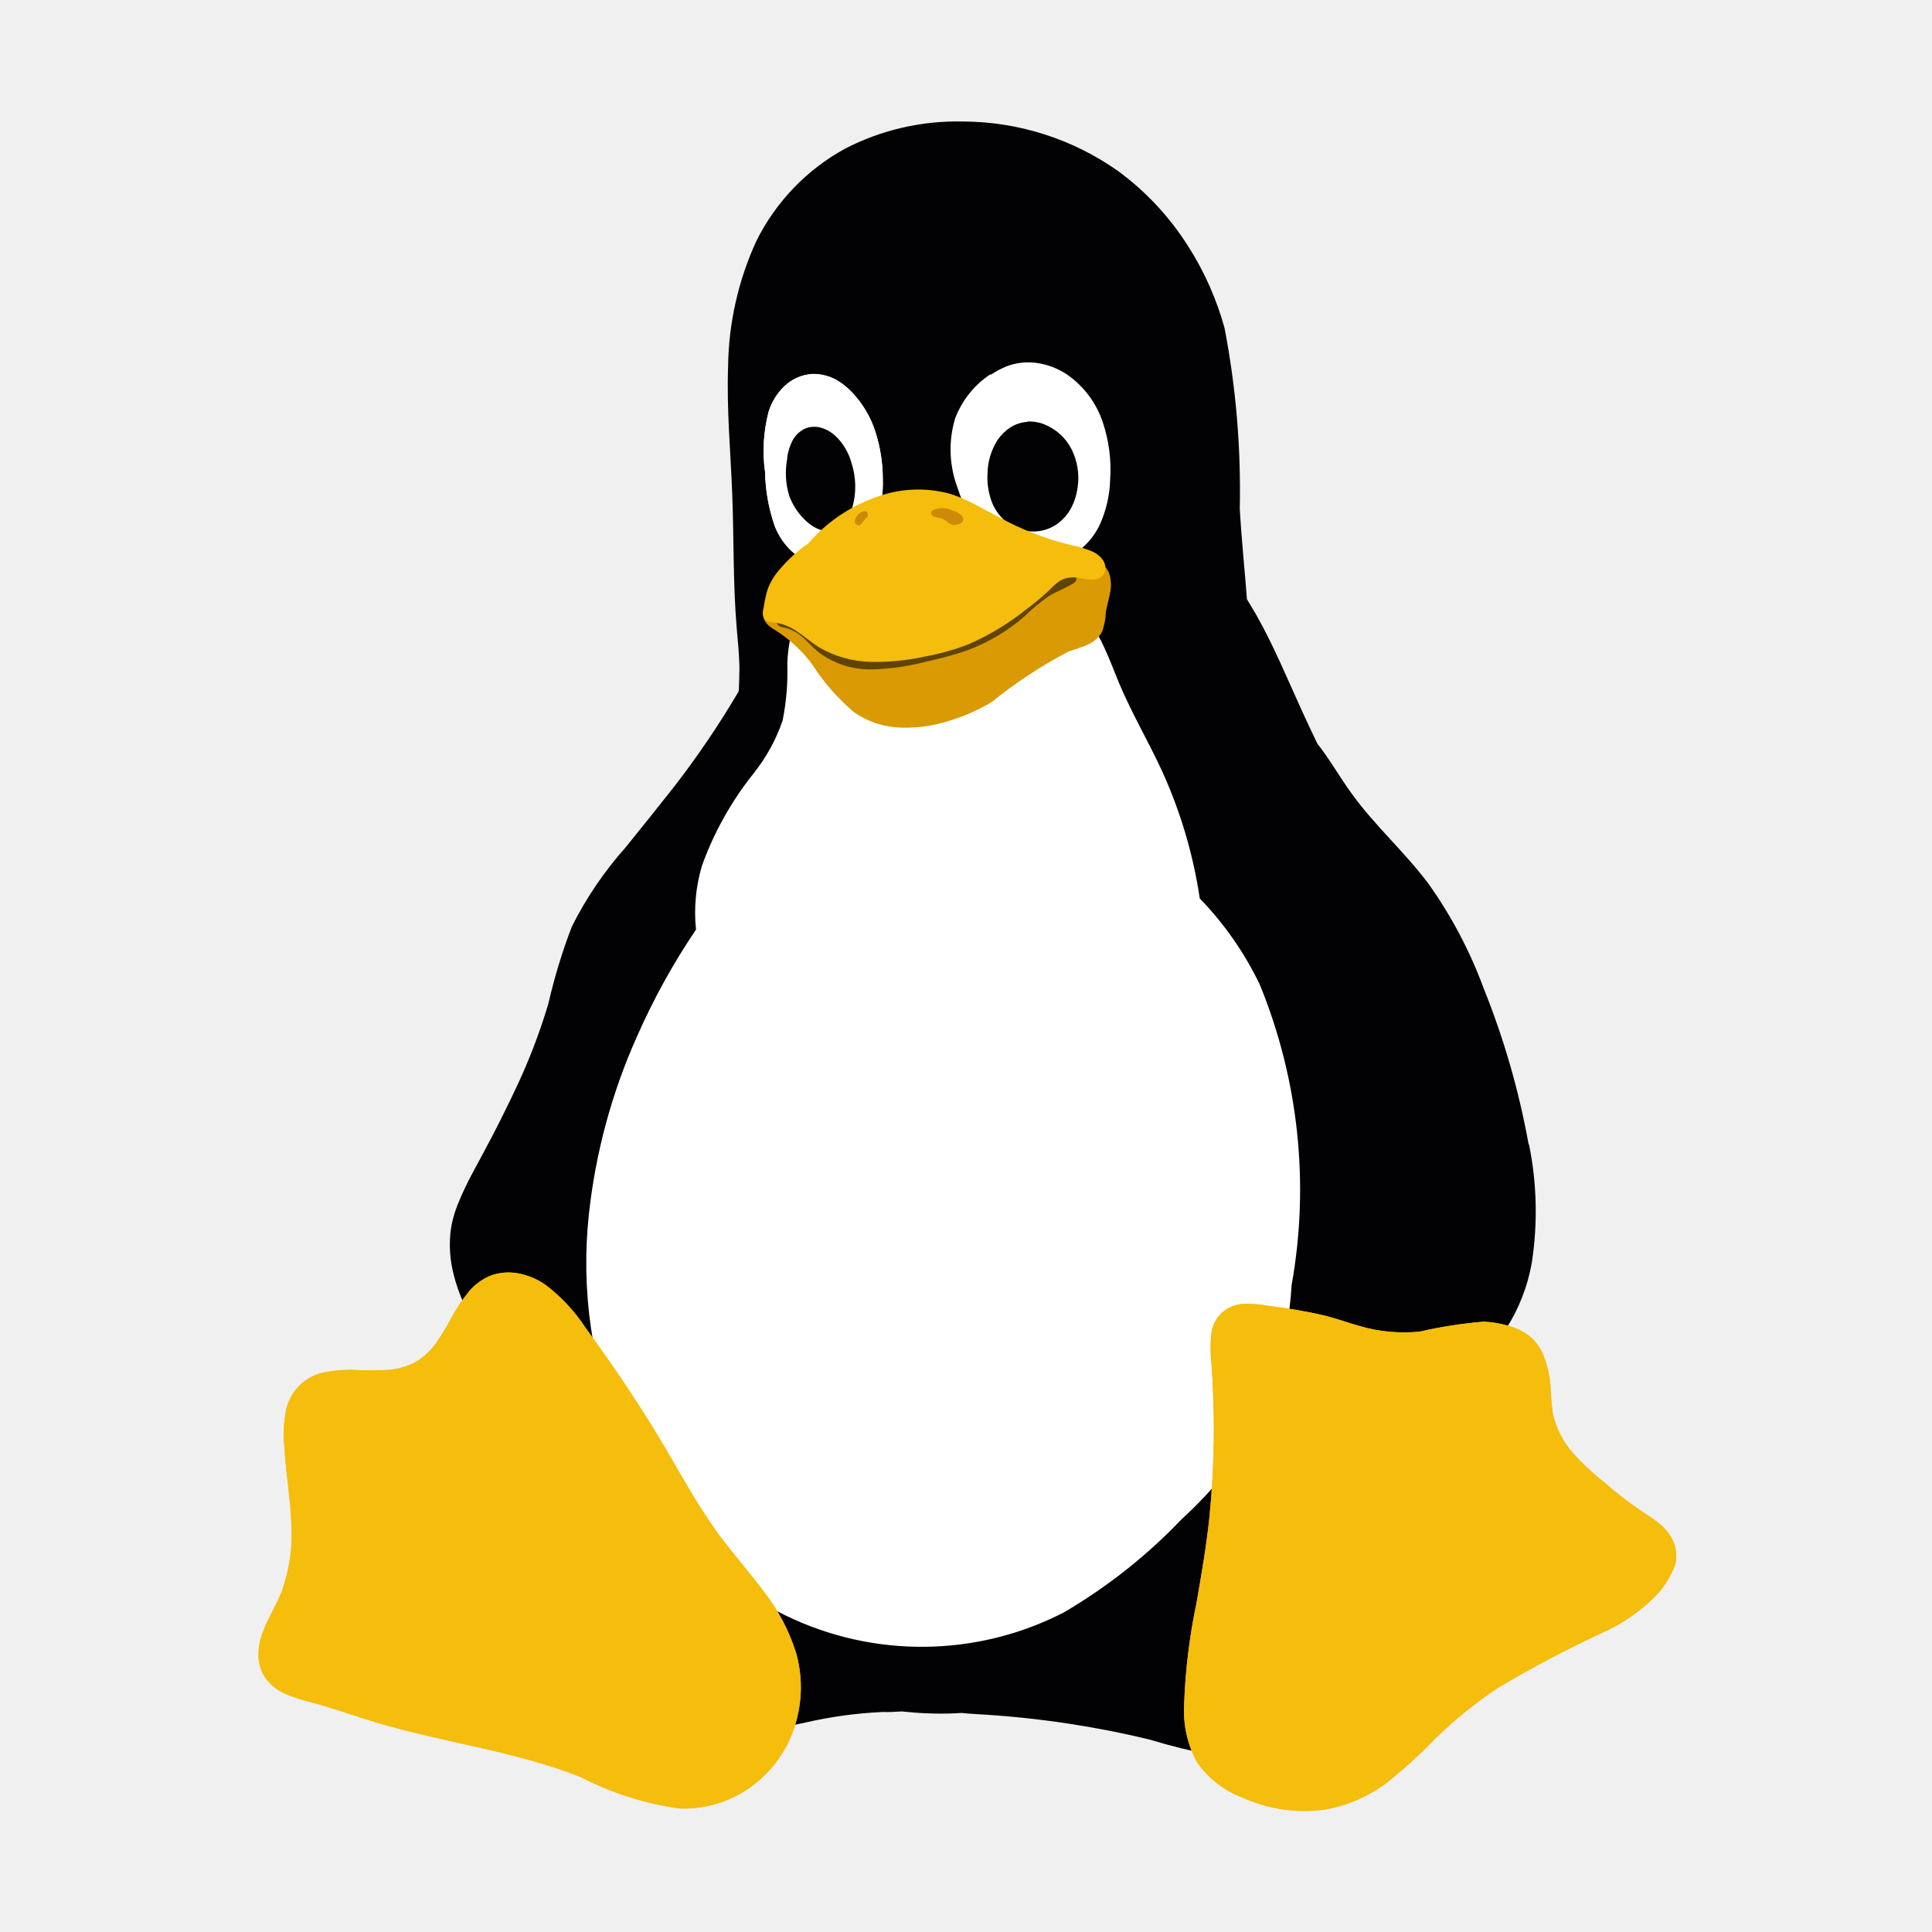
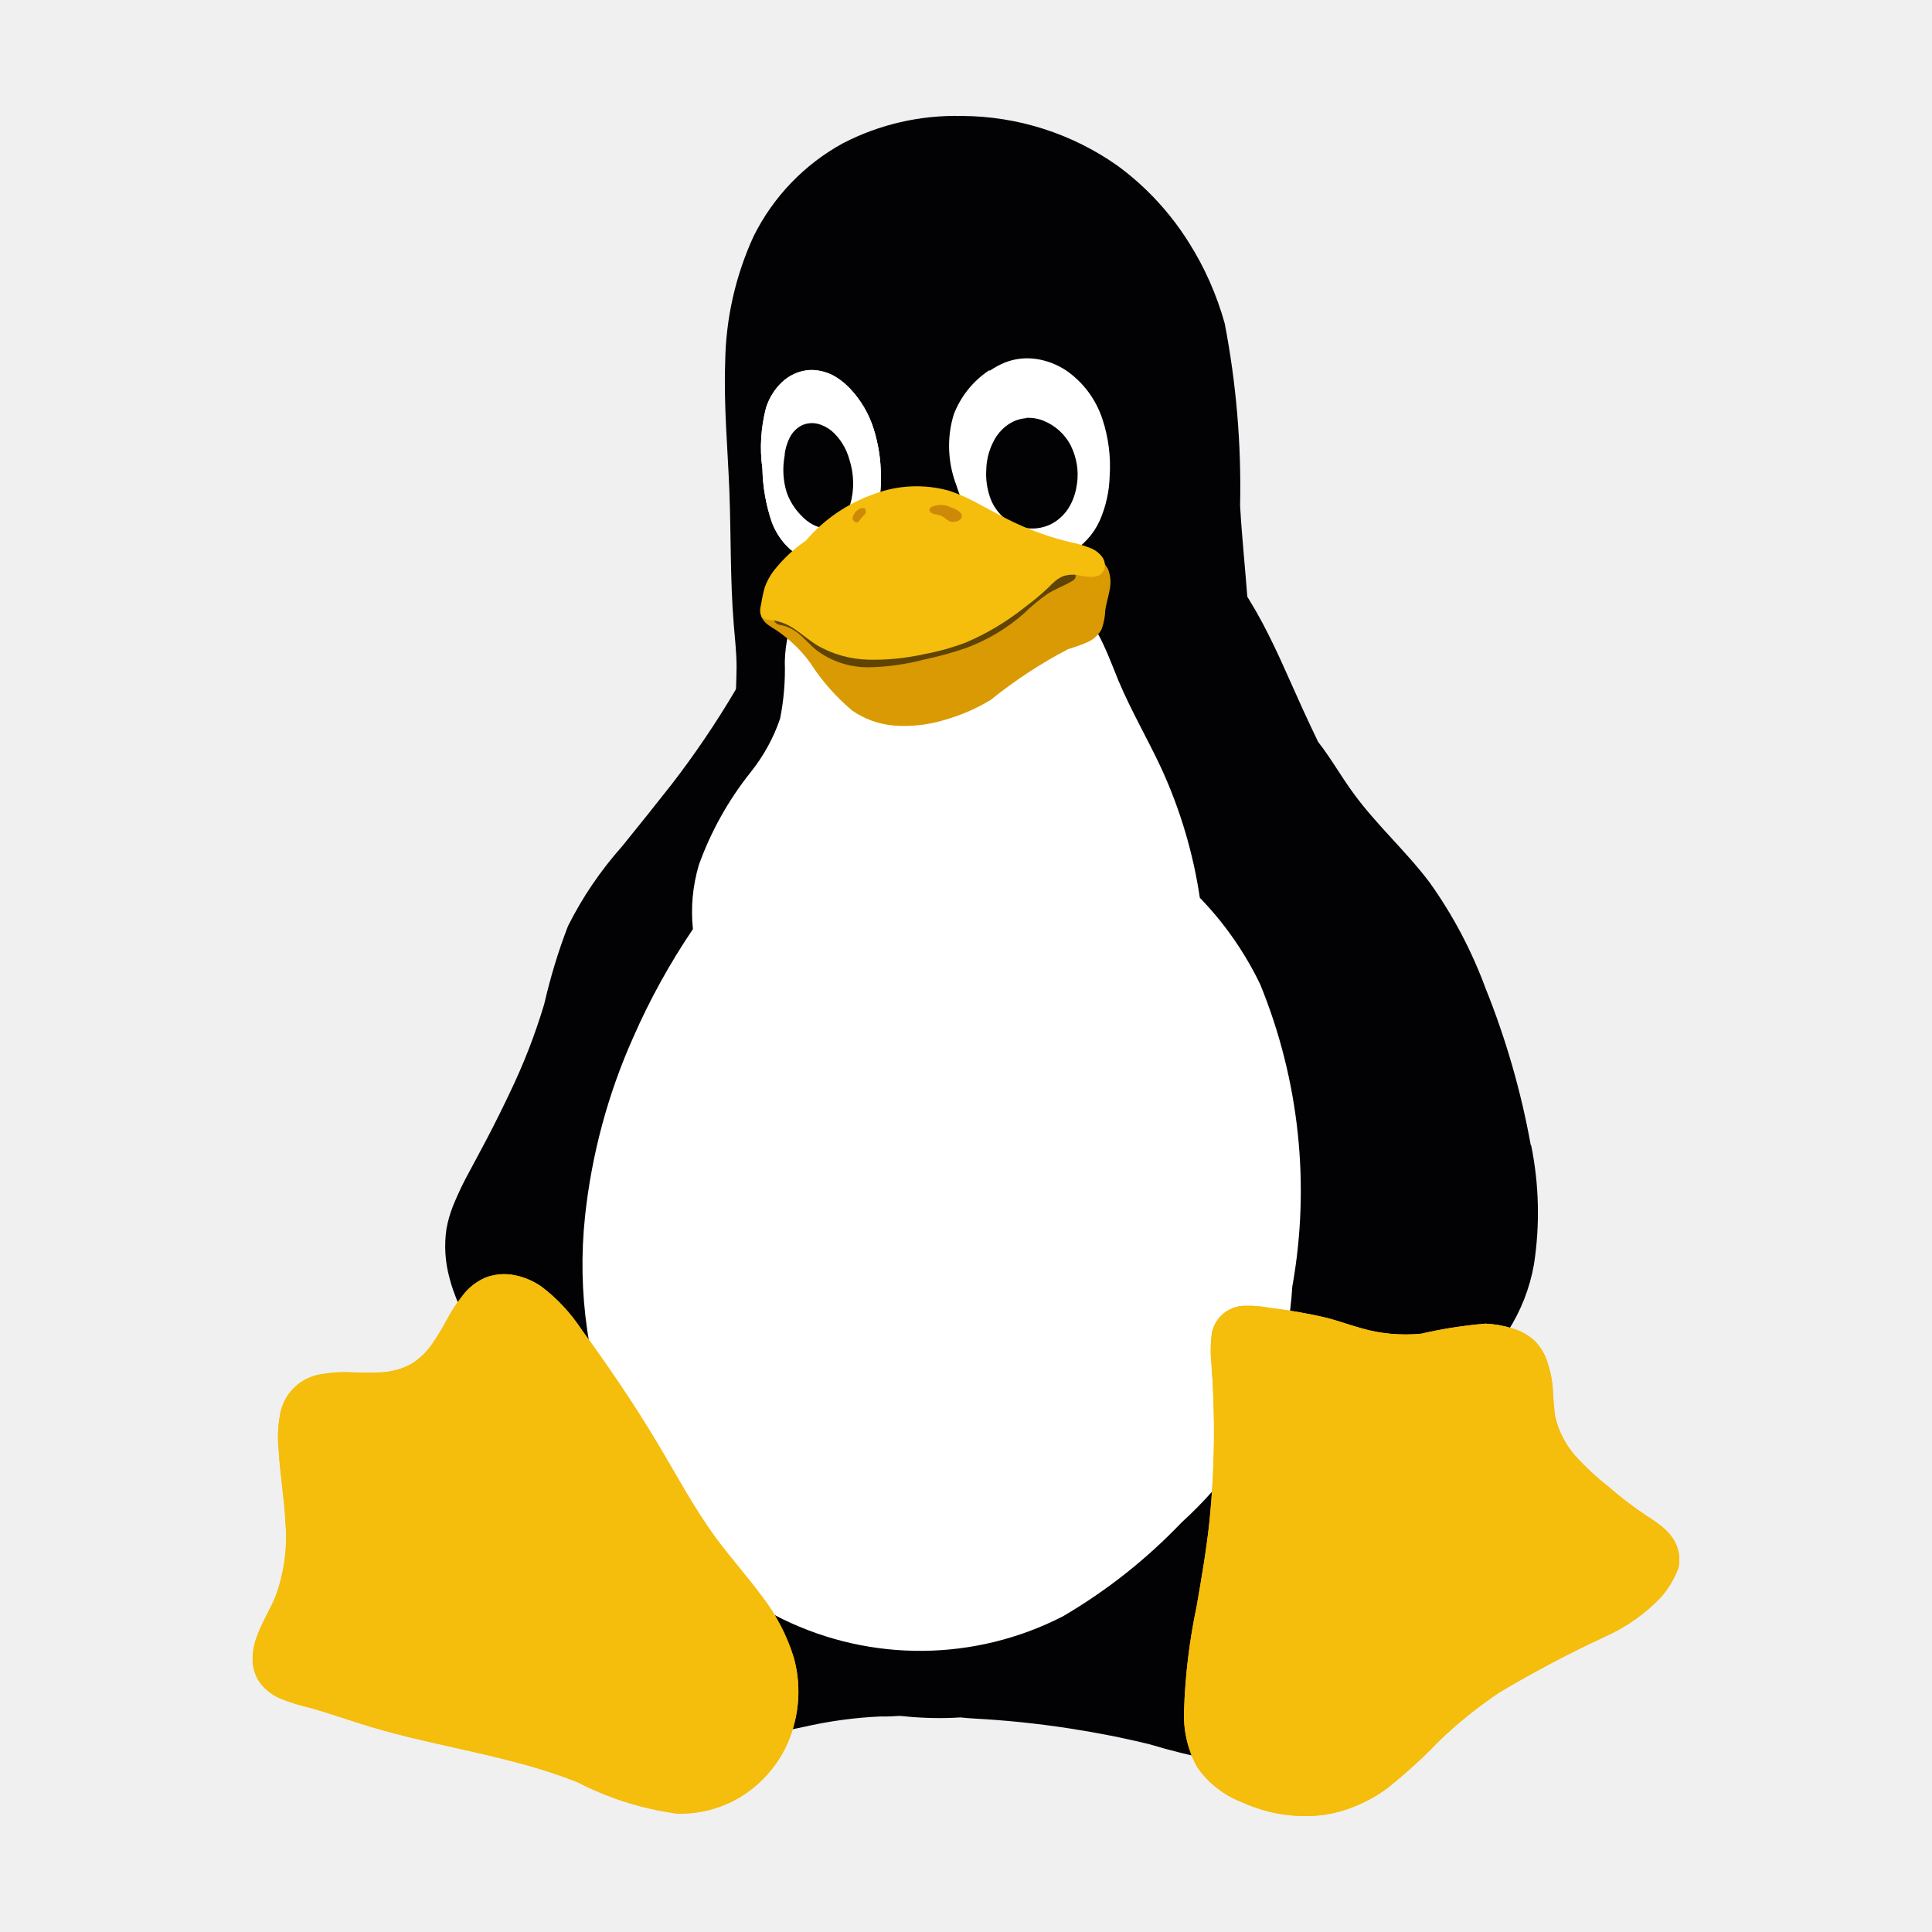
<svg xmlns="http://www.w3.org/2000/svg" t="1781442704862" class="icon" viewBox="0 0 1024 1024" version="1.1" p-id="8453" width="200" height="200">
-   <path d="M525.2 198.3c-8.6 5.6-15.2 13.8-18.9 23.4-3.8 12.4-3.2 25.6 1.5 37.7 3.9 12.7 11.7 23.8 22.2 31.8 5.4 3.8 11.6 6.2 18.2 7 6.6 0.8 13.2-0.3 19.1-3.3 7-3.9 12.6-10 15.9-17.3 3.2-7.4 5-15.3 5.2-23.3 0.7-10.2-0.6-20.4-3.8-30.1-3.5-10.6-10.3-19.7-19.5-25.9-4.7-3-9.9-5-15.4-5.8-5.5-0.8-11.1-0.2-16.3 1.8-2.9 1.2-5.7 2.7-8.3 4.5" fill="#FFFFFF" p-id="8454" />
-   <path d="M810.2 606.5c-5.1-28.3-13.1-56-23.8-82.6-7.3-19.8-17.2-38.6-29.5-55.8-12.4-16.5-28.1-30.4-40.2-47.1-6.4-8.7-11.8-18.4-18.5-26.9-2.7-5.6-5.3-11.2-7.9-16.8-8-17.5-15.3-35.4-24.8-52-1.5-2.6-3.1-5.2-4.6-7.7-1.2-16-2.9-32-3.8-48 0.7-32.1-2-64.3-8.1-95.9-4.2-15.1-10.6-29.6-19-42.8-9.8-15.6-22.4-29.2-37.2-40.1-24.1-17.1-52.9-26.3-82.4-26.4-21.7-0.5-43.2 4.4-62.5 14.4-20.3 11.1-36.7 28.2-47 48.9-9.6 20.9-14.7 43.5-15 66.5-0.8 22.6 1.3 45 2.2 67.6 0.9 23.4 0.4 46.9 2.3 70.3 0.6 7.5 1.5 15 1.5 22.6 0 3.8-0.2 7.6-0.3 11.3l-0.3 0.8c-10.2 17.3-21.5 34-33.8 49.9-8.6 10.9-17.2 21.7-25.9 32.4-11.3 12.7-20.9 26.8-28.5 42-5.1 13.2-9.2 26.8-12.4 40.6l-0.3 1.1c-4.8 15.9-10.8 31.3-18 46.2-0.7 1.4-1.4 2.9-2 4.2-4.3 8.9-8.8 17.8-13.5 26.5l-5.4 10.1c-3.4 6.1-6.4 12.4-9 18.8-1.5 3.9-2.7 7.9-3.4 12-1.3 8.7-0.7 17.5 1.6 25.9 0.5 2.1 1.2 4.2 1.9 6.3 2.2 6.2 4.8 12.3 7.9 18.1 1.4 2.7 2.9 5.3 4.3 8l1.3 1.9c1.4 2.5 2.9 5 4.4 7.4l0.2 0.3c1.7 2.8 3.6 5.5 5.4 8.2l0.3 0.4c1.9 2.6 3.8 5.3 5.8 7.9 7.4 28.9 21 55.8 39.7 79-2.9 5.1-5.5 10.1-8.4 15.1-10.2 14.8-18.6 30.7-25.1 47.4-2.7 8.6-3.4 17.7-1.9 26.6 1.4 9 6 17.1 13 23 4.7 3.6 10.1 6.1 15.8 7.3 5.7 1.2 11.6 1.8 17.5 1.5 22.2-1.7 44.2-6.1 65.4-12.9 12.8-3.4 25.6-6.4 38.6-9 13.5-3.1 27.2-5 41-5.6 3.4 0.1 6.8-0.1 10.1-0.3 9.4 1 18.8 1.4 28.3 1l3.5-0.2c2.4 0.3 4.9 0.4 7.4 0.6 16.6 0.9 33.1 2.6 49.5 5.1 14.4 2.2 28.8 5 43 8.5 21.9 6.6 44.4 11 67.3 12.9 6 0.3 12-0.2 18-1.4 5.9-1.2 11.5-3.8 16.3-7.4 7-5.8 11.6-13.9 13.1-22.9 1.5-8.9 0.8-18-1.9-26.6-6.6-16.7-15.1-32.6-25.5-47.3-3.6-6.1-7-12.4-10.6-18.5 15.5-17.3 29.2-36.3 40.7-56.5 7 0.4 13.9-0.4 20.6-2.6 17.5-5.9 32.7-17.3 43.3-32.5 3.2-4.5 5.7-9.5 7.2-14.8 6.9-10.7 11.6-22.7 13.8-35.3 3.2-20.8 2.7-42.1-1.5-62.7h-0.2z m0 0" fill="#020204" p-id="8455" />
-   <path d="M425.6 323.2c-3.1 4-5.3 8.7-6.4 13.6-1.1 4.9-1.8 10-1.9 15 0.3 10.1-0.5 20.2-2.5 30.1-3.5 10.3-8.8 19.8-15.6 28.3-11.7 14.7-20.9 31.2-27.2 48.8-3.2 10.9-4.3 22.3-3.1 33.7-12.1 17.9-22.6 36.9-31.3 56.7-13.4 29.9-22 61.8-25.5 94.4-4.3 40.1 1.6 80.6 17 117.8 11.3 26.8 28.5 50.8 50.3 70.1 11.2 9.7 23.5 17.9 36.7 24.4 46.7 22.8 101.4 22.3 147.6-1.4 23.1-13.5 44.2-30.2 62.6-49.5 11.9-10.8 22.5-22.9 31.8-36.1 15.5-26.9 24.6-57.1 26.5-88.1 9.6-53.6 3.7-108.8-16.9-159.2-8.1-16.8-18.8-32.2-31.8-45.6a252.5 252.5 0 0 0-20.2-68c-7.2-15.5-15.9-30.3-22.6-46.2-2.7-6.5-5.1-13.1-8.1-19.4-2.9-6.4-6.9-12.3-11.8-17.3-5.3-4.9-11.6-8.6-18.5-10.7-6.9-2.2-14-3.4-21.2-3.6-14.4-0.7-28.9 1.1-43.1 0.6-11.5-0.5-22.8-2.5-34.3-1.8-5.7 0.3-11.4 1.4-16.7 3.5-5.4 2.1-10.1 5.5-13.8 10m4.6-125.1c-5.4 0.4-10.5 2.7-14.4 6.4-3.9 3.7-6.8 8.4-8.4 13.5-2.7 10.4-3.4 21.3-1.9 32 0.2 9.7 1.9 19.4 5.1 28.6 1.8 4.5 4.4 8.7 7.8 12.2 3.4 3.5 7.7 6.1 12.4 7.3 4.5 1.1 9.2 0.9 13.5-0.5 4.3-1.4 8.3-3.8 11.5-7 4.7-4.8 8.1-10.7 9.8-17.1 1.7-6.4 2.5-13.1 2.3-19.8 0-8.3-1.3-16.6-3.8-24.6s-6.8-15.3-12.6-21.4c-2.8-2.9-6-5.4-9.6-7.2-3.7-1.7-7.7-2.6-11.7-2.4m95 0c-8.6 5.6-15.2 13.8-18.9 23.4-3.8 12.4-3.2 25.6 1.5 37.7 3.9 12.7 11.7 23.8 22.2 31.8 5.4 3.8 11.6 6.2 18.2 7 6.6 0.8 13.2-0.3 19.1-3.3 7-3.9 12.6-10 15.9-17.3 3.2-7.4 5-15.3 5.2-23.3 0.7-10.2-0.6-20.4-3.8-30.1-3.5-10.6-10.3-19.7-19.5-25.9-4.7-3-9.9-5-15.4-5.8-5.5-0.8-11.1-0.2-16.3 1.8-2.9 1.2-5.7 2.7-8.3 4.5" fill="#FFFFFF" p-id="8456" />
-   <path d="M544.5 223.6c-3.2 0.2-6.2 1.2-8.9 2.9s-5 4-6.8 6.6c-3.4 5.3-5.3 11.5-5.4 17.9-0.3 4.7 0.4 9.5 1.9 14s4.3 8.5 7.9 11.5c3.8 3.1 8.4 4.9 13.3 5.2 4.9 0.2 9.7-1.1 13.7-3.9 3.2-2.3 5.8-5.2 7.6-8.7 1.8-3.4 2.9-7.2 3.4-11 1-6.8-0.2-13.8-3.2-19.9-3.1-6.2-8.4-10.9-14.8-13.4-2.8-1.1-5.7-1.5-8.7-1.4" fill="#020204" p-id="8457" />
-   <path d="M430.2 198.3c-5.4 0.4-10.5 2.7-14.4 6.4-3.9 3.7-6.8 8.4-8.4 13.5-2.7 10.4-3.4 21.3-1.9 32 0.2 9.7 1.9 19.4 5.1 28.6 1.8 4.6 4.4 8.7 7.8 12.2 3.4 3.5 7.7 6.1 12.4 7.3 4.5 1.1 9.2 0.9 13.5-0.5 4.3-1.4 8.3-3.8 11.5-7 4.7-4.8 8.1-10.7 9.8-17.1 1.7-6.4 2.5-13.1 2.3-19.8 0-8.3-1.3-16.6-3.8-24.6s-6.8-15.3-12.6-21.4c-2.8-2.9-6-5.4-9.6-7.2-3.7-1.7-7.7-2.6-11.7-2.4" fill="#FFFFFF" p-id="8458" />
-   <path d="M417.3 242.8c-1.3 6.7-1 13.7 1.1 20.2 1.6 4.3 4 8.2 7.2 11.5 2 2.2 4.3 4.1 7 5.4 2.7 1.4 5.7 1.8 8.7 1.1 2.7-0.7 5-2.3 6.7-4.5 1.7-2.2 2.9-4.7 3.7-7.3 2.3-7.8 2.1-16.1-0.4-23.9-1.6-5.7-4.7-10.9-9.1-14.8-2.1-1.8-4.7-3.2-7.4-3.9-2.8-0.7-5.7-0.5-8.4 0.7-2.8 1.4-5.1 3.7-6.5 6.5-1.4 2.8-2.3 5.8-2.7 8.9" fill="#020204" p-id="8459" />
-   <path d="M404.6 326.9c0.2 0.9 0.5 1.8 1 2.5 0.9 1.4 2 2.5 3.4 3.4 1.3 0.9 2.6 1.7 3.9 2.5 6.9 4.7 13 10.5 17.9 17.3 6 9.4 13.5 17.8 22 25 6.5 4.5 14.1 7.2 22 7.9 9.2 0.7 18.5-0.4 27.4-3.2 8.2-2.4 16.1-5.8 23.5-10.3 12.7-10.2 26.3-19.2 40.7-26.7 3.4-1.2 6.8-2.1 10-3.6 3.3-1.4 6.1-3.8 7.8-7 1.1-3.2 1.8-6.6 1.9-10 0.5-3.6 1.7-7.1 2.3-10.7 0.8-3.6 0.5-7.3-0.8-10.8-1.4-2.7-3.6-4.9-6.3-6.3-2.7-1.3-5.7-2.1-8.7-2.2-6.1 0.2-12.1 0.8-18 1.8-8 0.7-16-0.3-24 0-9.9 0.3-19.8 2.5-29.8 2.9-11.4 0.6-22.7-1.2-34.1-1.7-4.9-0.3-9.9-0.1-14.8 0.7-4.9 0.7-9.6 2.5-13.7 5.3-3.8 3-7.3 6.2-10.7 9.6-1.8 1.6-3.8 3-5.9 4.1-2.2 1.1-4.5 1.7-7 1.6-1.2-0.2-2.5-0.2-3.7 0-0.7 0.3-1.4 0.7-1.9 1.2l-1.5 1.8c-1 1.5-1.9 3.1-2.6 4.7" fill="#D99A03" p-id="8460" />
-   <path d="M429.7 301.7c-4 2.4-7.9 5-11.8 7.7-2.1 1.3-3.8 3-5.1 5.1-0.7 1.6-1 3.3-0.9 5 0.1 1.7 0.1 3.4 0 5.1-0.1 1.1-0.5 2.3-0.5 3.5 0 0.6 0 1.2 0.2 1.7 0.2 0.6 0.4 1.1 0.8 1.5 0.5 0.5 1.2 0.9 2 1.1 0.7 0.2 1.5 0.3 2.3 0.5 3.5 1 6.7 2.9 9.3 5.4 2.7 2.4 5.1 5.2 8 7.5 8 6 17.7 9.1 27.6 9 9.9-0.2 19.7-1.6 29.2-4.1 7.5-1.6 14.9-3.6 22.1-6.1 11.2-4.2 21.5-10.3 30.4-18.2 3.9-3.8 8-7.2 12.4-10.3 4-2.5 8.7-4.2 12.7-6.6 0.4-0.2 0.7-0.5 1.1-0.7 0.3-0.3 0.6-0.6 0.8-1 0.3-0.7 0.3-1.5 0-2.2-0.2-0.7-0.5-1.3-0.9-1.8-0.5-0.6-1.1-1.2-1.7-1.7-4.6-3.4-10.1-5.3-15.8-5.5-5.8-0.4-11.3 0-16.9-1.1-5.2-1.1-10.3-2.6-15.3-4.4-5.3-1.7-10.7-3-16.3-3.9-13-2.1-26.2-1.8-39.1 1-12.1 2.7-23.8 7.3-34.6 13.5" fill="#604405" p-id="8461" />
-   <path d="M428.4 288.1c-5.8 3.9-11 8.7-15.5 14.1-2.6 3-4.7 6.5-6.1 10.3-0.9 3-1.5 6.1-2 9.2-0.3 1.1-0.5 2.3-0.5 3.5 0 0.6 0.1 1.2 0.3 1.7 0.2 0.6 0.5 1.1 0.9 1.5 0.7 0.7 1.6 1.1 2.6 1.3 0.9 0.2 1.9 0.2 2.9 0.3 4.4 0.7 8.5 2.5 12.1 5.1 3.6 2.5 7 5.4 10.7 7.8 8.4 5 18 7.7 27.8 7.9 9.8 0.2 19.5-0.8 29-2.9 7.6-1.4 15.1-3.5 22.4-6.3 10.9-4.7 21.1-10.8 30.4-18.2 4.3-3.2 8.5-6.6 12.4-10.3 1.3-1.3 2.6-2.6 4-3.8 1.4-1.2 3-2.1 4.7-2.7 2.7-0.7 5.5-0.8 8.3-0.1 2 0.5 4.1 0.7 6.2 0.7 1.1 0 2.1-0.2 3.1-0.5 1-0.4 1.9-1 2.5-1.8 0.9-1.1 1.3-2.4 1.3-3.8s-0.4-2.7-1.1-3.9c-1.5-2.3-3.8-4.1-6.3-5.1-3.5-1.4-7.1-2.5-10.8-3.2-11.3-2.7-22.3-6.7-32.7-11.9-5.2-2.6-10.1-5.4-15.3-8.1-5.2-2.9-10.6-5.4-16.2-7.2-12.9-3.5-26.6-2.9-39.1 1.8-14 4.9-26.5 13.4-36.1 24.7" fill="#F5BD0C" p-id="8462" />
-   <path d="M493.5 272.2c0.7 2.3 4.3 1.9 6.4 2.9 2.1 1 3.3 2.9 5.3 3.1 2.1 0.2 5-0.7 5.3-2.6 0.4-2.6-3.4-4.2-5.8-5.1-3.2-1.5-6.8-1.6-10-0.2-0.7 0.3-1.4 1.2-1.2 1.9z m-34.4-1.2c-2.7-0.9-7.1 3.8-5.8 6.3 0.4 0.7 1.6 1.5 2.4 1.1 0.8-0.4 2.3-3.1 3.6-4 1-0.8 0.8-3.1-0.2-3.4z m0 0" fill="#CD8907" p-id="8463" />
-   <path d="M887.7 829.8c-2 5.2-4.9 10-8.5 14.3-8.4 9-18.6 16.2-29.8 21.2-19 8.8-37.5 18.6-55.5 29.3-11.7 7.8-22.6 16.6-32.7 26.4-8.3 8.7-17.2 16.7-26.6 24.2-9.8 7.2-21.1 12.1-33.1 14-14.7 1.9-29.6-0.4-43.1-6.5-9.7-3.7-18.1-10.2-24-18.8-5-9.2-7.3-19.5-6.8-29.9 0.6-18.3 2.8-36.5 6.6-54.5 2.6-15 5.2-30 6.8-45.1 2.8-27.6 3.1-55.3 1-82.9-0.5-4.6-0.5-9.3 0-13.9 0.6-9.4 8.5-16.6 18-16.5 4.3-0.1 8.6 0.3 12.8 1.1 10 1.2 20 2.9 29.8 5.2 6.1 1.6 12.2 3.8 18.3 5.5 10.2 3 21 3.9 31.6 2.9 11.1-2.6 22.4-4.3 33.8-5.3 4.7 0.2 9.4 1 13.8 2.4 4.6 1.3 8.9 3.6 12.4 6.9 2.5 2.7 4.5 5.8 5.8 9.2 1.9 5.1 3.1 10.4 3.5 15.8 0.2 4.8 0.6 9.6 1.2 14.4 1.7 7.7 5.4 14.9 10.6 20.9 5.3 5.8 11 11.2 17.2 16 5.9 5.2 12.1 10 18.6 14.4 3.1 2.1 6.2 4 9.1 6.3 3 2.2 5.5 5 7.4 8.2 2.4 4.4 3.2 9.5 2 14.4" fill="#F5BD0C" p-id="8464" />
-   <path d="M887.7 829.8c-2 5.2-4.9 10-8.5 14.3-8.4 9-18.6 16.2-29.8 21.2-19 8.8-37.5 18.6-55.5 29.3-11.7 7.8-22.6 16.6-32.7 26.4-8.3 8.7-17.2 16.7-26.6 24.2-9.8 7.2-21.1 12.1-33.1 14-14.7 1.9-29.6-0.4-43.1-6.5-9.7-3.7-18.1-10.2-24-18.8-5-9.2-7.3-19.5-6.8-29.9 0.6-18.3 2.8-36.5 6.6-54.5 2.6-15 5.2-30 6.8-45.1 2.8-27.6 3.1-55.3 1-82.9-0.5-4.6-0.5-9.3 0-13.9 0.6-9.4 8.5-16.6 18-16.5 4.3-0.1 8.6 0.3 12.8 1.1 10 1.2 20 2.9 29.8 5.2 6.1 1.6 12.2 3.8 18.3 5.5 10.2 3 21 3.9 31.6 2.9 11.1-2.6 22.4-4.3 33.8-5.3 4.7 0.2 9.4 1 13.8 2.4 4.6 1.3 8.9 3.6 12.4 6.9 2.5 2.7 4.5 5.8 5.8 9.2 1.9 5.1 3.1 10.4 3.5 15.8 0.2 4.8 0.6 9.6 1.2 14.4 1.7 7.7 5.4 14.9 10.6 20.9 5.3 5.8 11 11.2 17.2 16 5.9 5.2 12.1 10 18.6 14.4 3.1 2.1 6.2 4 9.1 6.3 3 2.2 5.5 5 7.4 8.2 2.4 4.4 3.2 9.5 2 14.4M259.4 676.3c4.9-1.9 10.2-2.4 15.4-1.4 5.2 1 10.1 3.1 14.4 6.1 8.3 6.3 15.5 14.1 21.2 22.8 14.1 19.4 27.6 39.2 39.9 59.8 10 16.7 19.1 33.9 30.6 49.6 7.5 10.2 16 19.7 23.6 29.9 7.9 10 13.9 21.4 17.6 33.5 4.4 16.1 2.6 33.2-4.9 48.1-5.4 10.4-13.5 19.1-23.4 25.1-10 6-21.5 9-33.2 8.7-18.4-2.5-36.2-8.1-52.6-16.6-34.9-13.9-72.8-18.3-108.8-29.1-11.1-3.3-21.9-7.3-33.1-10.3-5-1.2-9.9-2.7-14.7-4.7-4.7-2-8.8-5.4-11.5-9.7-2-3.5-3-7.5-2.9-11.5 0.1-4 0.9-7.9 2.3-11.5 2.7-7.5 7.1-14.2 10-21.6 4.4-12.2 6.1-25.3 5-38.2-0.6-12.9-2.9-25.8-3.6-38.7-0.6-5.8-0.4-11.6 0.6-17.3 1.5-11.4 10.4-20.5 21.9-22.2 5.3-0.9 10.6-1.3 15.9-1 5.3 0.3 10.7 0.3 16 0 5.3-0.3 10.6-1.8 15.3-4.3 4.3-2.6 8.1-6.2 11-10.4 2.9-4.2 5.5-8.5 7.9-13 2.4-4.5 5.1-8.7 8.3-12.7 3-4.1 7.1-7.2 11.8-9.4" fill="#F5BD0C" p-id="8465" />
-   <path d="M259.4 676.4c4.9-1.9 10.2-2.4 15.4-1.4 5.2 1 10.1 3.1 14.4 6.1 8.3 6.3 15.5 14.1 21.2 22.8 14.1 19.4 27.6 39.2 39.9 59.8 10 16.7 19.1 33.9 30.6 49.6 7.5 10.2 16 19.7 23.6 29.9 7.9 10 13.9 21.4 17.6 33.5 4.4 16.1 2.6 33.2-4.9 48.1-5.4 10.4-13.5 19.1-23.4 25.1-10 6-21.5 9-33.2 8.7-18.4-2.5-36.2-8.1-52.6-16.6-34.9-13.9-72.8-18.3-108.8-29.1-11.1-3.3-21.9-7.3-33.1-10.3-5-1.2-9.9-2.7-14.7-4.7-4.7-2-8.8-5.4-11.5-9.7-2-3.5-3-7.5-2.9-11.5 0.1-4 0.9-7.9 2.3-11.5 2.7-7.5 7.1-14.2 10-21.6 4.4-12.2 6.1-25.3 5-38.2-0.6-12.9-2.9-25.7-3.6-38.7-0.6-5.8-0.4-11.6 0.6-17.3 1.5-11.4 10.4-20.5 21.9-22.2 5.3-0.9 10.6-1.3 15.9-1 5.3 0.3 10.7 0.3 16 0 5.3-0.3 10.6-1.8 15.3-4.3 4.3-2.6 8.1-6.2 11-10.4 2.9-4.2 5.5-8.5 7.9-13 2.4-4.5 5.1-8.7 8.3-12.7 3-4.1 7.1-7.3 11.8-9.4" fill="#F5BD0C" p-id="8466" />
-   <path d="M267.1 684.8c4.4-1.7 9.3-2 13.9-0.9s8.9 3.2 12.6 6.2c7.1 6.2 13.1 13.6 17.6 21.9 12 19.4 23.7 39 34.6 59 7.9 15.3 16.8 30.1 26.6 44.2 6.8 9.2 14.6 17.6 21.6 26.6 7.3 8.9 12.8 19 16.2 29.9 4 14.3 2.3 29.6-4.5 42.9-5 9.4-12.5 17.3-21.7 22.6-9.2 5.4-19.8 8-30.4 7.5-16.7-2.6-32.9-7.6-48.2-14.9-30.4-11.1-63.5-12.5-94.7-21.2-11.2-3-22.1-7.1-33.4-9.9-5-1.1-10-2.5-14.8-4.3-4.8-1.8-9-5.2-11.8-9.5-1.8-3.4-2.7-7.2-2.5-11 0.2-3.8 1-7.6 2.4-11.2 2.7-7.1 7-13.6 9.7-20.7 3.8-11 5.1-22.6 3.9-34.2-0.8-11.5-2.9-22.9-3.5-34.5-0.4-5.1-0.2-10.3 0.7-15.4 0.9-5.1 3.3-9.8 6.9-13.6 4.2-3.8 9.4-6.3 15-7 5.6-0.7 11.2-0.7 16.7 0 5.6 0.7 11.2 0.9 16.8 0.8 11 0 21-6.4 25.7-16.4 2.3-4.5 4.3-9.2 5.9-13.9 1.7-4.8 4-9.3 6.7-13.6 2.8-4.3 6.8-7.7 11.5-9.7" fill="#F5BD0C" p-id="8467" />
+   <g transform="translate(-3.9659 -3.3546) scale(1.0063)">
+     <path d="M525.2 198.3c-8.6 5.6-15.2 13.8-18.9 23.4-3.8 12.4-3.2 25.6 1.5 37.7 3.9 12.7 11.7 23.8 22.2 31.8 5.4 3.8 11.6 6.2 18.2 7 6.6 0.8 13.2-0.3 19.1-3.3 7-3.9 12.6-10 15.9-17.3 3.2-7.4 5-15.3 5.2-23.3 0.7-10.2-0.6-20.4-3.8-30.1-3.5-10.6-10.3-19.7-19.5-25.9-4.7-3-9.9-5-15.4-5.8-5.5-0.8-11.1-0.2-16.3 1.8-2.9 1.2-5.7 2.7-8.3 4.5" fill="#FFFFFF" p-id="8454" />
+     <path d="M810.2 606.5c-5.1-28.3-13.1-56-23.8-82.6-7.3-19.8-17.2-38.6-29.5-55.8-12.4-16.5-28.1-30.4-40.2-47.1-6.4-8.7-11.8-18.4-18.5-26.9-2.7-5.6-5.3-11.2-7.9-16.8-8-17.5-15.3-35.4-24.8-52-1.5-2.6-3.1-5.2-4.6-7.7-1.2-16-2.9-32-3.8-48 0.7-32.1-2-64.3-8.1-95.9-4.2-15.1-10.6-29.6-19-42.8-9.8-15.6-22.4-29.2-37.2-40.1-24.1-17.1-52.9-26.3-82.4-26.4-21.7-0.5-43.2 4.4-62.5 14.4-20.3 11.1-36.7 28.2-47 48.9-9.6 20.9-14.7 43.5-15 66.5-0.8 22.6 1.3 45 2.2 67.6 0.9 23.4 0.4 46.9 2.3 70.3 0.6 7.5 1.5 15 1.5 22.6 0 3.8-0.2 7.6-0.3 11.3l-0.3 0.8c-10.2 17.3-21.5 34-33.8 49.9-8.6 10.9-17.2 21.7-25.9 32.4-11.3 12.7-20.9 26.8-28.5 42-5.1 13.2-9.2 26.8-12.4 40.6l-0.3 1.1c-4.8 15.9-10.8 31.3-18 46.2-0.7 1.4-1.4 2.9-2 4.2-4.3 8.9-8.8 17.8-13.5 26.5l-5.4 10.1c-3.4 6.1-6.4 12.4-9 18.8-1.5 3.9-2.7 7.9-3.4 12-1.3 8.7-0.7 17.5 1.6 25.9 0.5 2.1 1.2 4.2 1.9 6.3 2.2 6.2 4.8 12.3 7.9 18.1 1.4 2.7 2.9 5.3 4.3 8l1.3 1.9c1.4 2.5 2.9 5 4.4 7.4l0.2 0.3c1.7 2.8 3.6 5.5 5.4 8.2l0.3 0.4c1.9 2.6 3.8 5.3 5.8 7.9 7.4 28.9 21 55.8 39.7 79-2.9 5.1-5.5 10.1-8.4 15.1-10.2 14.8-18.6 30.7-25.1 47.4-2.7 8.6-3.4 17.7-1.9 26.6 1.4 9 6 17.1 13 23 4.7 3.6 10.1 6.1 15.8 7.3 5.7 1.2 11.6 1.8 17.5 1.5 22.2-1.7 44.2-6.1 65.4-12.9 12.8-3.4 25.6-6.4 38.6-9 13.5-3.1 27.2-5 41-5.6 3.4 0.1 6.8-0.1 10.1-0.3 9.4 1 18.8 1.4 28.3 1l3.5-0.2c2.4 0.3 4.9 0.4 7.4 0.6 16.6 0.9 33.1 2.6 49.5 5.1 14.4 2.2 28.8 5 43 8.5 21.9 6.6 44.4 11 67.3 12.9 6 0.3 12-0.2 18-1.4 5.9-1.2 11.5-3.8 16.3-7.4 7-5.8 11.6-13.9 13.1-22.9 1.5-8.9 0.8-18-1.9-26.6-6.6-16.7-15.1-32.6-25.5-47.3-3.6-6.1-7-12.4-10.6-18.5 15.5-17.3 29.2-36.3 40.7-56.5 7 0.4 13.9-0.4 20.6-2.6 17.5-5.9 32.7-17.3 43.3-32.5 3.2-4.5 5.7-9.5 7.2-14.8 6.9-10.7 11.6-22.7 13.8-35.3 3.2-20.8 2.7-42.1-1.5-62.7h-0.2z m0 0" fill="#020204" p-id="8455" />
+     <path d="M425.6 323.2c-3.1 4-5.3 8.7-6.4 13.6-1.1 4.9-1.8 10-1.9 15 0.3 10.1-0.5 20.2-2.5 30.1-3.5 10.3-8.8 19.8-15.6 28.3-11.7 14.7-20.9 31.2-27.2 48.8-3.2 10.9-4.3 22.3-3.1 33.7-12.1 17.9-22.6 36.9-31.3 56.7-13.4 29.9-22 61.8-25.5 94.4-4.3 40.1 1.6 80.6 17 117.8 11.3 26.8 28.5 50.8 50.3 70.1 11.2 9.7 23.5 17.9 36.7 24.4 46.7 22.8 101.4 22.3 147.6-1.4 23.1-13.5 44.2-30.2 62.6-49.5 11.9-10.8 22.5-22.9 31.8-36.1 15.5-26.9 24.6-57.1 26.5-88.1 9.6-53.6 3.7-108.8-16.9-159.2-8.1-16.8-18.8-32.2-31.8-45.6a252.5 252.5 0 0 0-20.2-68c-7.2-15.5-15.9-30.3-22.6-46.2-2.7-6.5-5.1-13.1-8.1-19.4-2.9-6.4-6.9-12.3-11.8-17.3-5.3-4.9-11.6-8.6-18.5-10.7-6.9-2.2-14-3.4-21.2-3.6-14.4-0.7-28.9 1.1-43.1 0.6-11.5-0.5-22.8-2.5-34.3-1.8-5.7 0.3-11.4 1.4-16.7 3.5-5.4 2.1-10.1 5.5-13.8 10m4.6-125.1c-5.4 0.4-10.5 2.7-14.4 6.4-3.9 3.7-6.8 8.4-8.4 13.5-2.7 10.4-3.4 21.3-1.9 32 0.2 9.7 1.9 19.4 5.1 28.6 1.8 4.5 4.4 8.7 7.8 12.2 3.4 3.5 7.7 6.1 12.4 7.3 4.5 1.1 9.2 0.9 13.5-0.5 4.3-1.4 8.3-3.8 11.5-7 4.7-4.8 8.1-10.7 9.8-17.1 1.7-6.4 2.5-13.1 2.3-19.8 0-8.3-1.3-16.6-3.8-24.6s-6.8-15.3-12.6-21.4c-2.8-2.9-6-5.4-9.6-7.2-3.7-1.7-7.7-2.6-11.7-2.4m95 0c-8.6 5.6-15.2 13.8-18.9 23.4-3.8 12.4-3.2 25.6 1.5 37.7 3.9 12.7 11.7 23.8 22.2 31.8 5.4 3.8 11.6 6.2 18.2 7 6.6 0.8 13.2-0.3 19.1-3.3 7-3.9 12.6-10 15.9-17.3 3.2-7.4 5-15.3 5.2-23.3 0.7-10.2-0.6-20.4-3.8-30.1-3.5-10.6-10.3-19.7-19.5-25.9-4.7-3-9.9-5-15.4-5.8-5.5-0.8-11.1-0.2-16.3 1.8-2.9 1.2-5.7 2.7-8.3 4.5" fill="#FFFFFF" p-id="8456" />
+     <path d="M544.5 223.6c-3.2 0.2-6.2 1.2-8.9 2.9s-5 4-6.8 6.6c-3.4 5.3-5.3 11.5-5.4 17.9-0.3 4.7 0.4 9.5 1.9 14s4.3 8.5 7.9 11.5c3.8 3.1 8.4 4.9 13.3 5.2 4.9 0.2 9.7-1.1 13.7-3.9 3.2-2.3 5.8-5.2 7.6-8.7 1.8-3.4 2.9-7.2 3.4-11 1-6.8-0.2-13.8-3.2-19.9-3.1-6.2-8.4-10.9-14.8-13.4-2.8-1.1-5.7-1.5-8.7-1.4" fill="#020204" p-id="8457" />
+     <path d="M430.2 198.3c-5.4 0.4-10.5 2.7-14.4 6.4-3.9 3.7-6.8 8.4-8.4 13.5-2.7 10.4-3.4 21.3-1.9 32 0.2 9.7 1.9 19.4 5.1 28.6 1.8 4.6 4.4 8.7 7.8 12.2 3.4 3.5 7.7 6.1 12.4 7.3 4.5 1.1 9.2 0.9 13.5-0.5 4.3-1.4 8.3-3.8 11.5-7 4.7-4.8 8.1-10.7 9.8-17.1 1.7-6.4 2.5-13.1 2.3-19.8 0-8.3-1.3-16.6-3.8-24.6s-6.8-15.3-12.6-21.4c-2.8-2.9-6-5.4-9.6-7.2-3.7-1.7-7.7-2.6-11.7-2.4" fill="#FFFFFF" p-id="8458" />
+     <path d="M417.3 242.8c-1.3 6.7-1 13.7 1.1 20.2 1.6 4.3 4 8.2 7.2 11.5 2 2.2 4.3 4.1 7 5.4 2.7 1.4 5.7 1.8 8.7 1.1 2.7-0.7 5-2.3 6.7-4.5 1.7-2.2 2.9-4.7 3.7-7.3 2.3-7.8 2.1-16.1-0.4-23.9-1.6-5.7-4.7-10.9-9.1-14.8-2.1-1.8-4.7-3.2-7.4-3.9-2.8-0.7-5.7-0.5-8.4 0.7-2.8 1.4-5.1 3.7-6.5 6.5-1.4 2.8-2.3 5.8-2.7 8.9" fill="#020204" p-id="8459" />
+     <path d="M404.6 326.9c0.2 0.9 0.5 1.8 1 2.5 0.9 1.4 2 2.5 3.4 3.4 1.3 0.9 2.6 1.7 3.9 2.5 6.9 4.7 13 10.5 17.9 17.3 6 9.4 13.5 17.8 22 25 6.5 4.5 14.1 7.2 22 7.9 9.2 0.7 18.5-0.4 27.4-3.2 8.2-2.4 16.1-5.8 23.5-10.3 12.7-10.2 26.3-19.2 40.7-26.7 3.4-1.2 6.8-2.1 10-3.6 3.3-1.4 6.1-3.8 7.8-7 1.1-3.2 1.8-6.6 1.9-10 0.5-3.6 1.7-7.1 2.3-10.7 0.8-3.6 0.5-7.3-0.8-10.8-1.4-2.7-3.6-4.9-6.3-6.3-2.7-1.3-5.7-2.1-8.7-2.2-6.1 0.2-12.1 0.8-18 1.8-8 0.7-16-0.3-24 0-9.9 0.3-19.8 2.5-29.8 2.9-11.4 0.6-22.7-1.2-34.1-1.7-4.9-0.3-9.9-0.1-14.8 0.7-4.9 0.7-9.6 2.5-13.7 5.3-3.8 3-7.3 6.2-10.7 9.6-1.8 1.6-3.8 3-5.9 4.1-2.2 1.1-4.5 1.7-7 1.6-1.2-0.2-2.5-0.2-3.7 0-0.7 0.3-1.4 0.7-1.9 1.2l-1.5 1.8c-1 1.5-1.9 3.1-2.6 4.7" fill="#D99A03" p-id="8460" />
+     <path d="M429.7 301.7c-4 2.4-7.9 5-11.8 7.7-2.1 1.3-3.8 3-5.1 5.1-0.7 1.6-1 3.3-0.9 5 0.1 1.7 0.1 3.4 0 5.1-0.1 1.1-0.5 2.3-0.5 3.5 0 0.6 0 1.2 0.2 1.7 0.2 0.6 0.4 1.1 0.8 1.5 0.5 0.5 1.2 0.9 2 1.1 0.7 0.2 1.5 0.3 2.3 0.5 3.5 1 6.7 2.9 9.3 5.4 2.7 2.4 5.1 5.2 8 7.5 8 6 17.7 9.1 27.6 9 9.9-0.2 19.7-1.6 29.2-4.1 7.5-1.6 14.9-3.6 22.1-6.1 11.2-4.2 21.5-10.3 30.4-18.2 3.9-3.8 8-7.2 12.4-10.3 4-2.5 8.7-4.2 12.7-6.6 0.4-0.2 0.7-0.5 1.1-0.7 0.3-0.3 0.6-0.6 0.8-1 0.3-0.7 0.3-1.5 0-2.2-0.2-0.7-0.5-1.3-0.9-1.8-0.5-0.6-1.1-1.2-1.7-1.7-4.6-3.4-10.1-5.3-15.8-5.5-5.8-0.4-11.3 0-16.9-1.1-5.2-1.1-10.3-2.6-15.3-4.4-5.3-1.7-10.7-3-16.3-3.9-13-2.1-26.2-1.8-39.1 1-12.1 2.7-23.8 7.3-34.6 13.5" fill="#604405" p-id="8461" />
+     <path d="M428.4 288.1c-5.8 3.9-11 8.7-15.5 14.1-2.6 3-4.7 6.5-6.1 10.3-0.9 3-1.5 6.1-2 9.2-0.3 1.1-0.5 2.3-0.5 3.5 0 0.6 0.1 1.2 0.3 1.7 0.2 0.6 0.5 1.1 0.9 1.5 0.7 0.7 1.6 1.1 2.6 1.3 0.9 0.2 1.9 0.2 2.9 0.3 4.4 0.7 8.5 2.5 12.1 5.1 3.6 2.5 7 5.4 10.7 7.8 8.4 5 18 7.7 27.8 7.9 9.8 0.2 19.5-0.8 29-2.9 7.6-1.4 15.1-3.5 22.4-6.3 10.9-4.7 21.1-10.8 30.4-18.2 4.3-3.2 8.5-6.6 12.4-10.3 1.3-1.3 2.6-2.6 4-3.8 1.4-1.2 3-2.1 4.7-2.7 2.7-0.7 5.5-0.8 8.3-0.1 2 0.5 4.1 0.7 6.2 0.7 1.1 0 2.1-0.2 3.1-0.5 1-0.4 1.9-1 2.5-1.8 0.9-1.1 1.3-2.4 1.3-3.8s-0.4-2.7-1.1-3.9c-1.5-2.3-3.8-4.1-6.3-5.1-3.5-1.4-7.1-2.5-10.8-3.2-11.3-2.7-22.3-6.7-32.7-11.9-5.2-2.6-10.1-5.4-15.3-8.1-5.2-2.9-10.6-5.4-16.2-7.2-12.9-3.5-26.6-2.9-39.1 1.8-14 4.9-26.5 13.4-36.1 24.7" fill="#F5BD0C" p-id="8462" />
+     <path d="M493.5 272.2c0.7 2.3 4.3 1.9 6.4 2.9 2.1 1 3.3 2.9 5.3 3.1 2.1 0.2 5-0.7 5.3-2.6 0.4-2.6-3.4-4.2-5.8-5.1-3.2-1.5-6.8-1.6-10-0.2-0.7 0.3-1.4 1.2-1.2 1.9z m-34.4-1.2c-2.7-0.9-7.1 3.8-5.8 6.3 0.4 0.7 1.6 1.5 2.4 1.1 0.8-0.4 2.3-3.1 3.6-4 1-0.8 0.8-3.1-0.2-3.4z m0 0" fill="#CD8907" p-id="8463" />
+     <path d="M887.7 829.8c-2 5.2-4.9 10-8.5 14.3-8.4 9-18.6 16.2-29.8 21.2-19 8.8-37.5 18.6-55.5 29.3-11.7 7.8-22.6 16.6-32.7 26.4-8.3 8.7-17.2 16.7-26.6 24.2-9.8 7.2-21.1 12.1-33.1 14-14.7 1.9-29.6-0.4-43.1-6.5-9.7-3.7-18.1-10.2-24-18.8-5-9.2-7.3-19.5-6.8-29.9 0.6-18.3 2.8-36.5 6.6-54.5 2.6-15 5.2-30 6.8-45.1 2.8-27.6 3.1-55.3 1-82.9-0.5-4.6-0.5-9.3 0-13.9 0.6-9.4 8.5-16.6 18-16.5 4.3-0.1 8.6 0.3 12.8 1.1 10 1.2 20 2.9 29.8 5.2 6.1 1.6 12.2 3.8 18.3 5.5 10.2 3 21 3.9 31.6 2.9 11.1-2.6 22.4-4.3 33.8-5.3 4.7 0.2 9.4 1 13.8 2.4 4.6 1.3 8.9 3.6 12.4 6.9 2.5 2.7 4.5 5.8 5.8 9.2 1.9 5.1 3.1 10.4 3.5 15.8 0.2 4.8 0.6 9.6 1.2 14.4 1.7 7.7 5.4 14.9 10.6 20.9 5.3 5.8 11 11.2 17.2 16 5.9 5.2 12.1 10 18.6 14.4 3.1 2.1 6.2 4 9.1 6.3 3 2.2 5.5 5 7.4 8.2 2.4 4.4 3.2 9.5 2 14.4" fill="#F5BD0C" p-id="8464" />
+     <path d="M887.7 829.8c-2 5.2-4.9 10-8.5 14.3-8.4 9-18.6 16.2-29.8 21.2-19 8.8-37.5 18.6-55.5 29.3-11.7 7.8-22.6 16.6-32.7 26.4-8.3 8.7-17.2 16.7-26.6 24.2-9.8 7.2-21.1 12.1-33.1 14-14.7 1.9-29.6-0.4-43.1-6.5-9.7-3.7-18.1-10.2-24-18.8-5-9.2-7.3-19.5-6.8-29.9 0.6-18.3 2.8-36.5 6.6-54.5 2.6-15 5.2-30 6.8-45.1 2.8-27.6 3.1-55.3 1-82.9-0.5-4.6-0.5-9.3 0-13.9 0.6-9.4 8.5-16.6 18-16.5 4.3-0.1 8.6 0.3 12.8 1.1 10 1.2 20 2.9 29.8 5.2 6.1 1.6 12.2 3.8 18.3 5.5 10.2 3 21 3.9 31.6 2.9 11.1-2.6 22.4-4.3 33.8-5.3 4.7 0.2 9.4 1 13.8 2.4 4.6 1.3 8.9 3.6 12.4 6.9 2.5 2.7 4.5 5.8 5.8 9.2 1.9 5.1 3.1 10.4 3.5 15.8 0.2 4.8 0.6 9.6 1.2 14.4 1.7 7.7 5.4 14.9 10.6 20.9 5.3 5.8 11 11.2 17.2 16 5.9 5.2 12.1 10 18.6 14.4 3.1 2.1 6.2 4 9.1 6.3 3 2.2 5.5 5 7.4 8.2 2.4 4.4 3.2 9.5 2 14.4M259.4 676.3c4.9-1.9 10.2-2.4 15.4-1.4 5.2 1 10.1 3.1 14.4 6.1 8.3 6.3 15.5 14.1 21.2 22.8 14.1 19.4 27.6 39.2 39.9 59.8 10 16.7 19.1 33.9 30.6 49.6 7.5 10.2 16 19.7 23.6 29.9 7.9 10 13.9 21.4 17.6 33.5 4.4 16.1 2.6 33.2-4.9 48.1-5.4 10.4-13.5 19.1-23.4 25.1-10 6-21.5 9-33.2 8.7-18.4-2.5-36.2-8.1-52.6-16.6-34.9-13.9-72.8-18.3-108.8-29.1-11.1-3.3-21.9-7.3-33.1-10.3-5-1.2-9.9-2.7-14.7-4.7-4.7-2-8.8-5.4-11.5-9.7-2-3.5-3-7.5-2.9-11.5 0.1-4 0.9-7.9 2.3-11.5 2.7-7.5 7.1-14.2 10-21.6 4.4-12.2 6.1-25.3 5-38.2-0.6-12.9-2.9-25.8-3.6-38.7-0.6-5.8-0.4-11.6 0.6-17.3 1.5-11.4 10.4-20.5 21.9-22.2 5.3-0.9 10.6-1.3 15.9-1 5.3 0.3 10.7 0.3 16 0 5.3-0.3 10.6-1.8 15.3-4.3 4.3-2.6 8.1-6.2 11-10.4 2.9-4.2 5.5-8.5 7.9-13 2.4-4.5 5.1-8.7 8.3-12.7 3-4.1 7.1-7.2 11.8-9.4" fill="#F5BD0C" p-id="8465" />
+     <path d="M259.4 676.4c4.9-1.9 10.2-2.4 15.4-1.4 5.2 1 10.1 3.1 14.4 6.1 8.3 6.3 15.5 14.1 21.2 22.8 14.1 19.4 27.6 39.2 39.9 59.8 10 16.7 19.1 33.9 30.6 49.6 7.5 10.2 16 19.7 23.6 29.9 7.9 10 13.9 21.4 17.6 33.5 4.4 16.1 2.6 33.2-4.9 48.1-5.4 10.4-13.5 19.1-23.4 25.1-10 6-21.5 9-33.2 8.7-18.4-2.5-36.2-8.1-52.6-16.6-34.9-13.9-72.8-18.3-108.8-29.1-11.1-3.3-21.9-7.3-33.1-10.3-5-1.2-9.9-2.7-14.7-4.7-4.7-2-8.8-5.4-11.5-9.7-2-3.5-3-7.5-2.9-11.5 0.1-4 0.9-7.9 2.3-11.5 2.7-7.5 7.1-14.2 10-21.6 4.4-12.2 6.1-25.3 5-38.2-0.6-12.9-2.9-25.7-3.6-38.7-0.6-5.8-0.4-11.6 0.6-17.3 1.5-11.4 10.4-20.5 21.9-22.2 5.3-0.9 10.6-1.3 15.9-1 5.3 0.3 10.7 0.3 16 0 5.3-0.3 10.6-1.8 15.3-4.3 4.3-2.6 8.1-6.2 11-10.4 2.9-4.2 5.5-8.5 7.9-13 2.4-4.5 5.1-8.7 8.3-12.7 3-4.1 7.1-7.3 11.8-9.4" fill="#F5BD0C" p-id="8466" />
+     <path d="M267.1 684.8c4.4-1.7 9.3-2 13.9-0.9s8.9 3.2 12.6 6.2c7.1 6.2 13.1 13.6 17.6 21.9 12 19.4 23.7 39 34.6 59 7.9 15.3 16.8 30.1 26.6 44.2 6.8 9.2 14.6 17.6 21.6 26.6 7.3 8.9 12.8 19 16.2 29.9 4 14.3 2.3 29.6-4.5 42.9-5 9.4-12.5 17.3-21.7 22.6-9.2 5.4-19.8 8-30.4 7.5-16.7-2.6-32.9-7.6-48.2-14.9-30.4-11.1-63.5-12.5-94.7-21.2-11.2-3-22.1-7.1-33.4-9.9-5-1.1-10-2.5-14.8-4.3-4.8-1.8-9-5.2-11.8-9.5-1.8-3.4-2.7-7.2-2.5-11 0.2-3.8 1-7.6 2.4-11.2 2.7-7.1 7-13.6 9.7-20.7 3.8-11 5.1-22.6 3.9-34.2-0.8-11.5-2.9-22.9-3.5-34.5-0.4-5.1-0.2-10.3 0.7-15.4 0.9-5.1 3.3-9.8 6.9-13.6 4.2-3.8 9.4-6.3 15-7 5.6-0.7 11.2-0.7 16.7 0 5.6 0.7 11.2 0.9 16.8 0.8 11 0 21-6.4 25.7-16.4 2.3-4.5 4.3-9.2 5.9-13.9 1.7-4.8 4-9.3 6.7-13.6 2.8-4.3 6.8-7.7 11.5-9.7" fill="#F5BD0C" p-id="8467" />
+   </g>
</svg>
